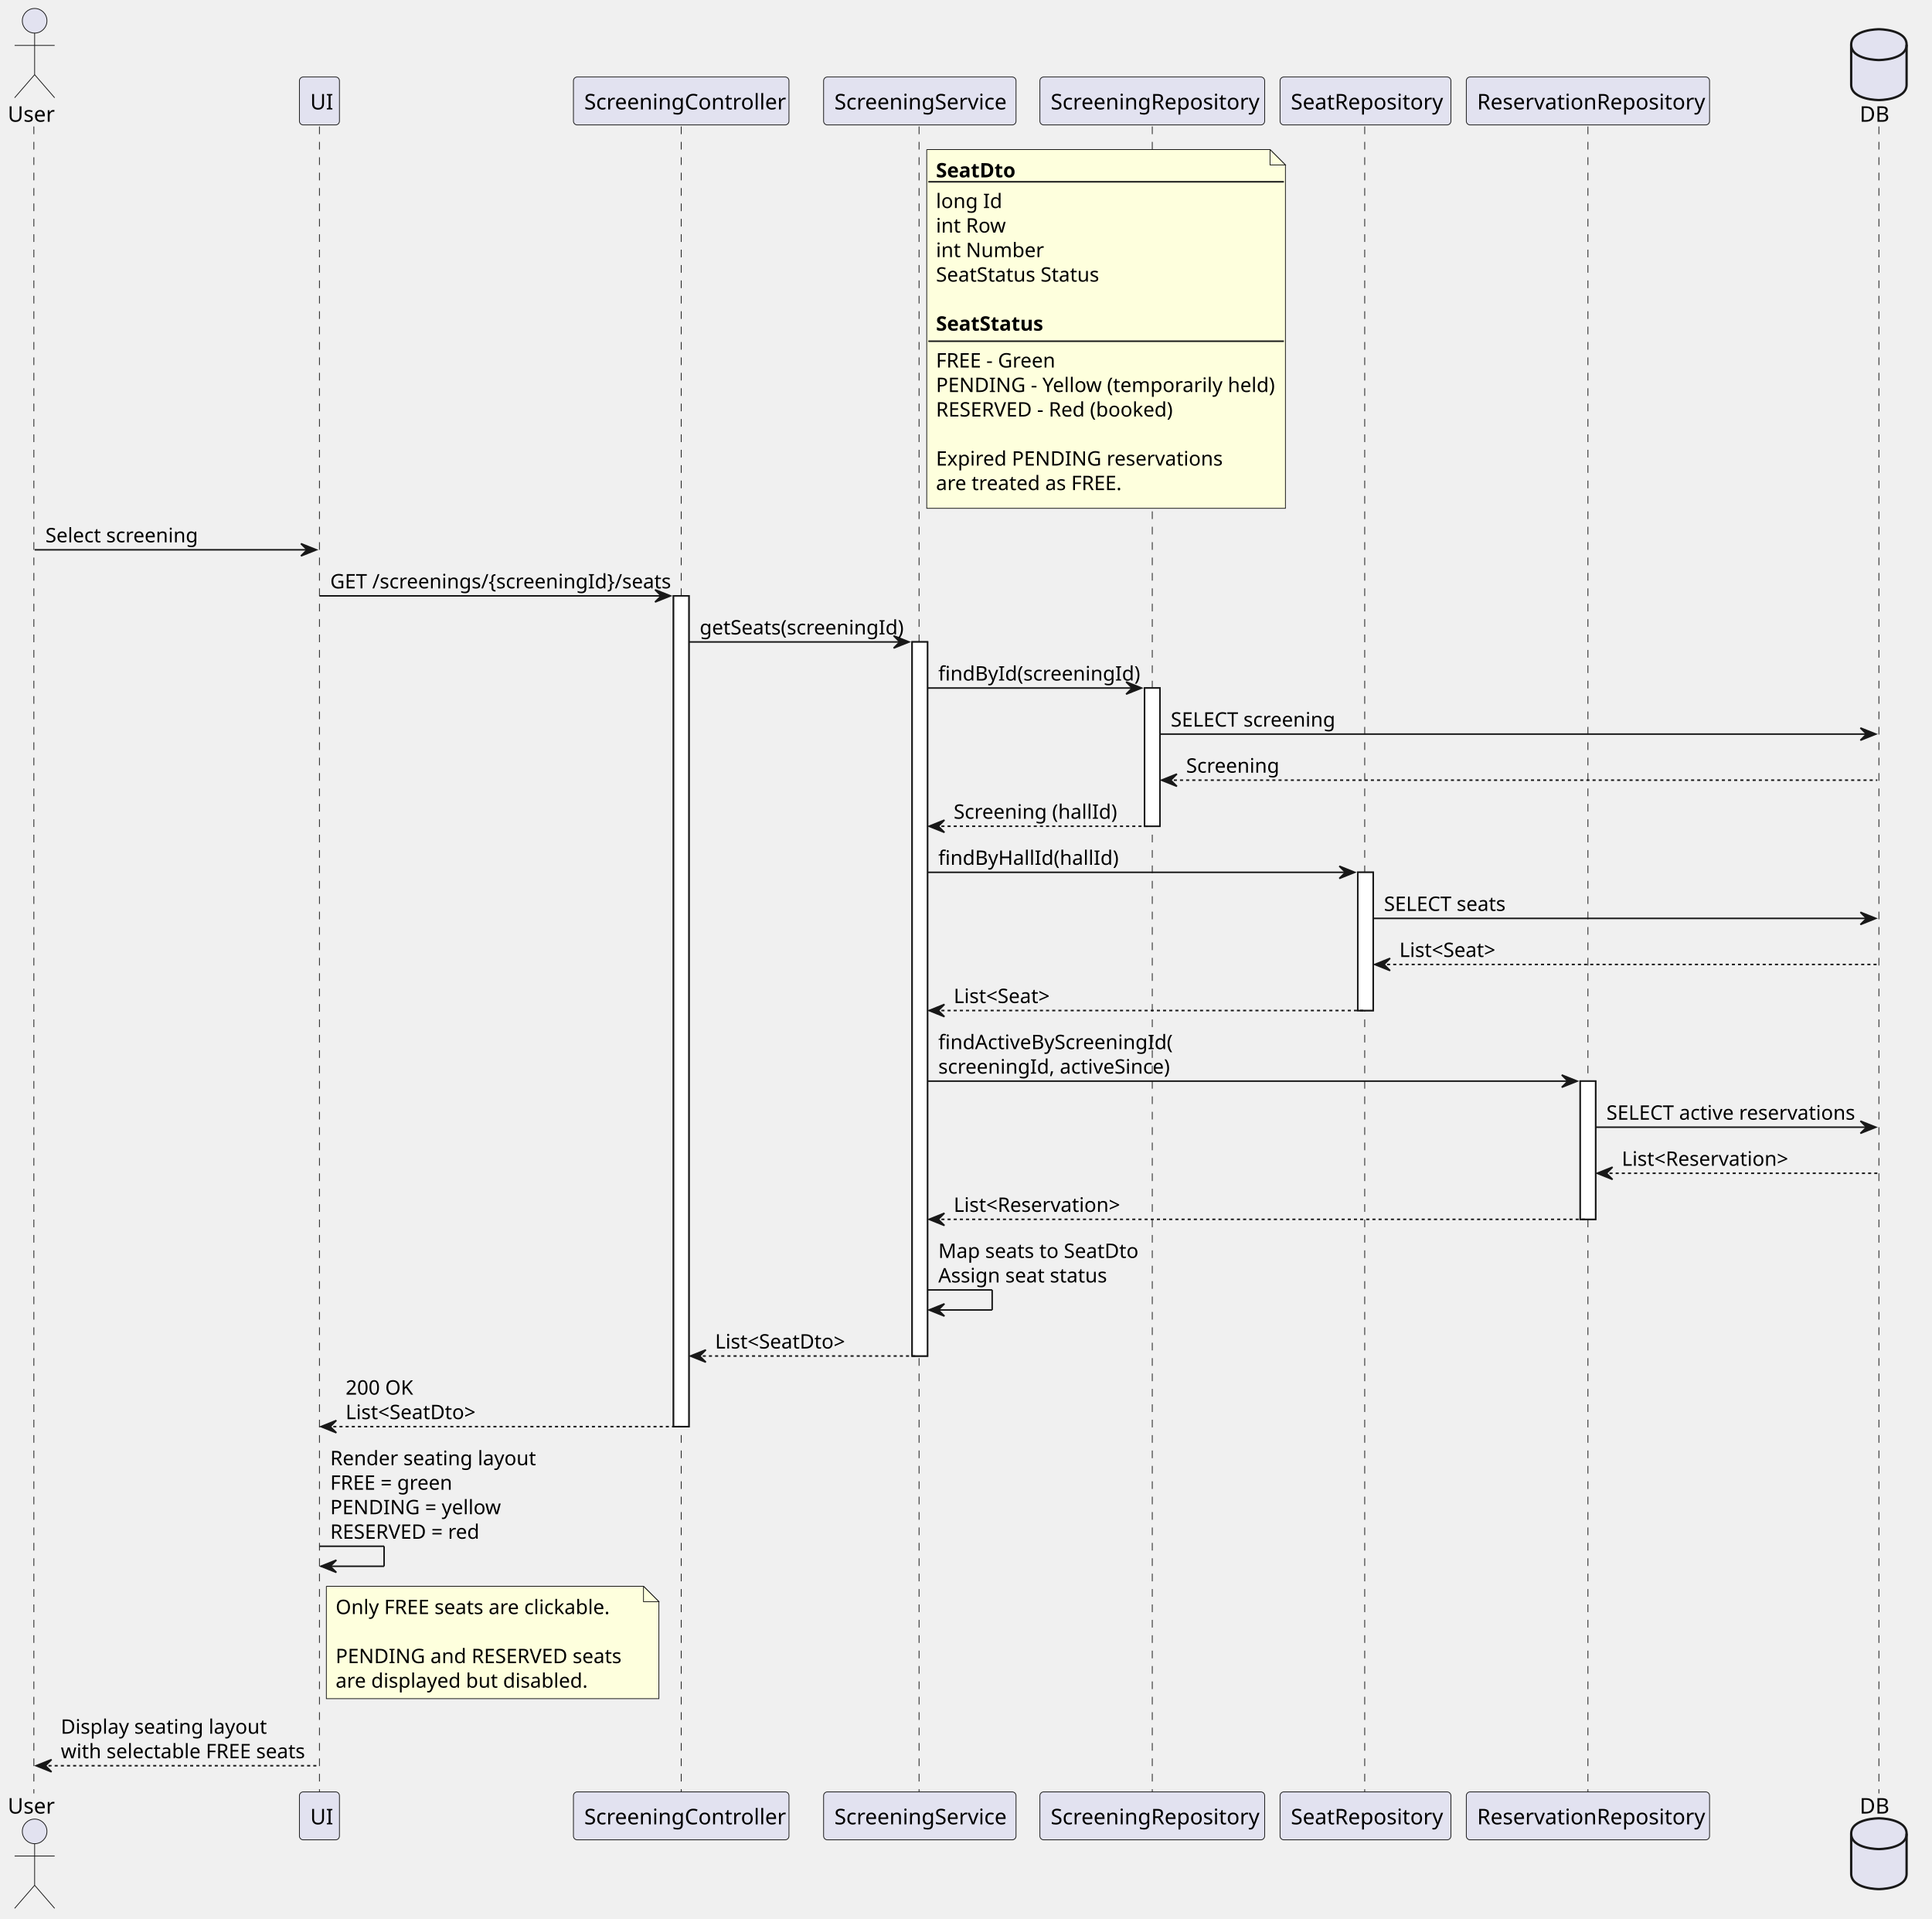
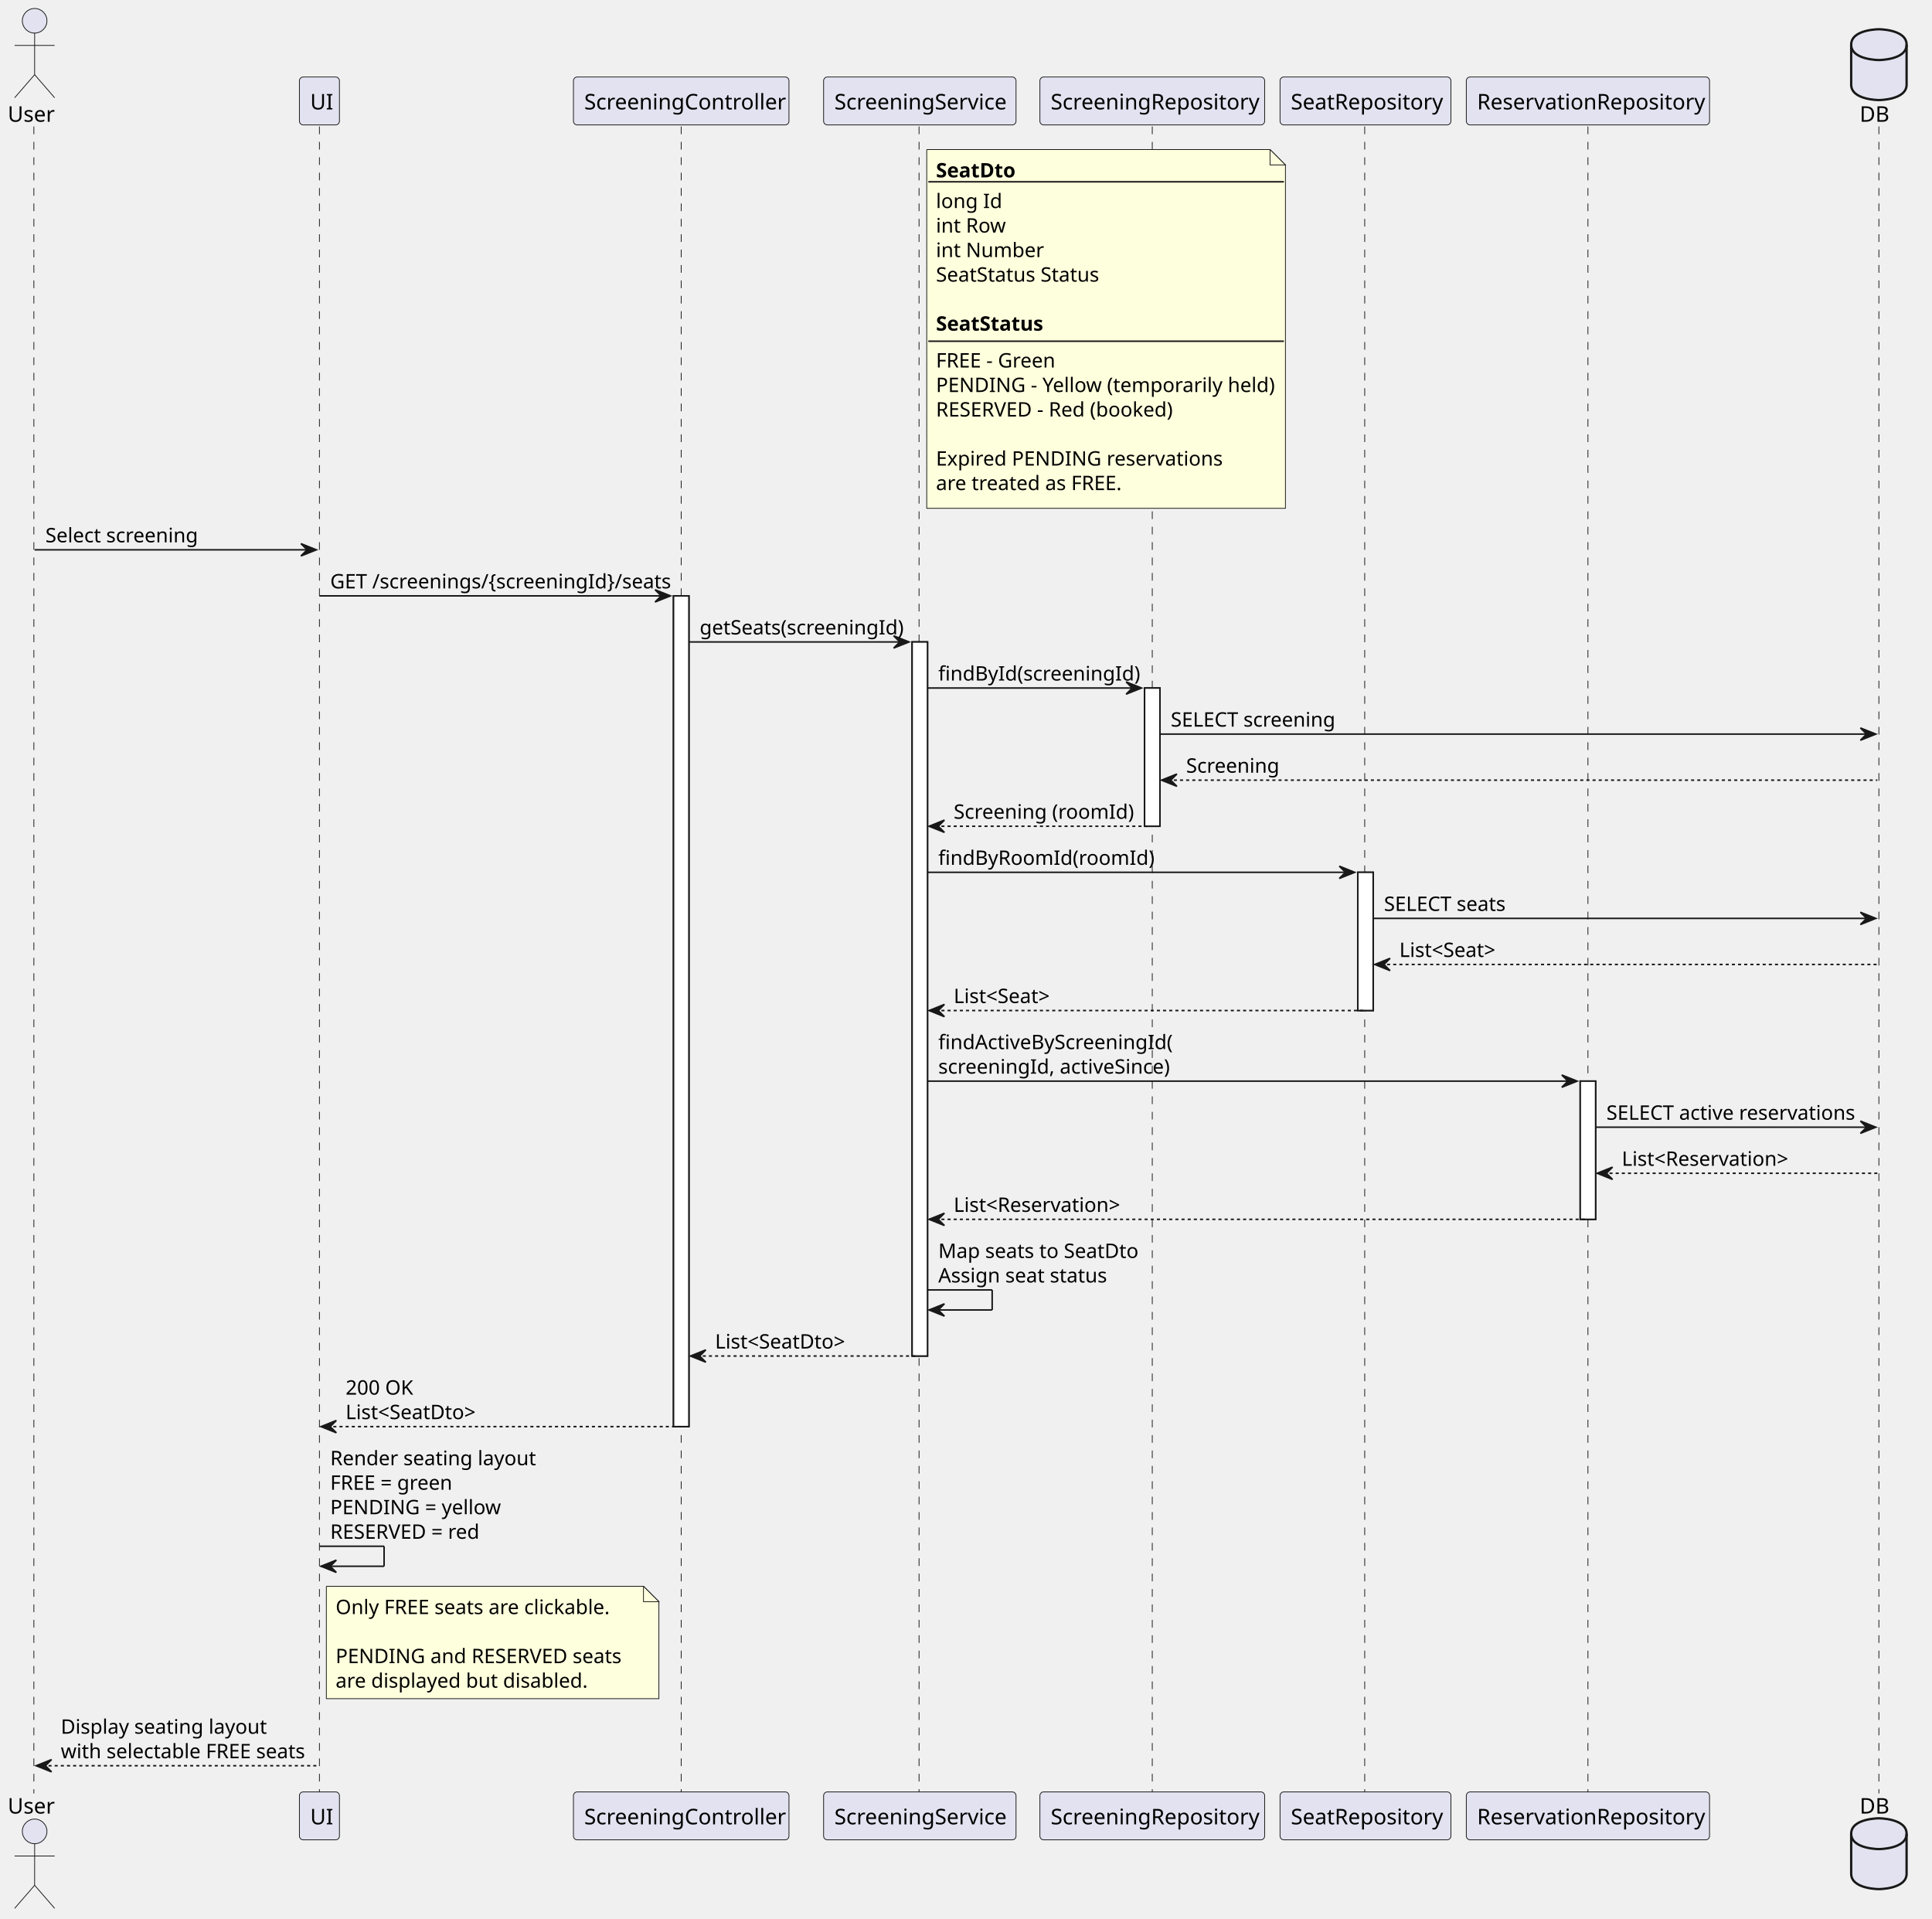
<svg xmlns="http://www.w3.org/2000/svg" contentStyleType="text/css" height="1246px" preserveAspectRatio="none" style="width:1255px;height:1246px;background:#FFFFFF;" version="1.1" viewBox="0 0 1255 1246" width="1255px" zoomAndPan="magnify">
  <defs />
  <g>
    <rect fill="#FFFFFF" height="539.599" style="stroke:#181818;stroke-width:1.0;" width="10" x="437.5" y="387.045" />
    <rect fill="#FFFFFF" height="463.82" style="stroke:#181818;stroke-width:1.0;" width="10" x="592.5" y="416.972" />
    <rect fill="#FFFFFF" height="89.779" style="stroke:#181818;stroke-width:1.0;" width="10" x="743.5" y="446.898" />
    <rect fill="#FFFFFF" height="89.779" style="stroke:#181818;stroke-width:1.0;" width="10" x="882" y="566.603" />
    <rect fill="#FFFFFF" height="89.779" style="stroke:#181818;stroke-width:1.0;" width="10" x="1026.5" y="702.234" />
    <line style="stroke:#181818;stroke-width:0.5;stroke-dasharray:5.0,5.0;" x1="22" x2="22" y1="82.151" y2="1164.907" />
    <line style="stroke:#181818;stroke-width:0.5;stroke-dasharray:5.0,5.0;" x1="207.5" x2="207.5" y1="82.151" y2="1164.907" />
    <line style="stroke:#181818;stroke-width:0.5;stroke-dasharray:5.0,5.0;" x1="442.5" x2="442.5" y1="82.151" y2="1164.907" />
    <line style="stroke:#181818;stroke-width:0.5;stroke-dasharray:5.0,5.0;" x1="597" x2="597" y1="82.151" y2="1164.907" />
    <line style="stroke:#181818;stroke-width:0.5;stroke-dasharray:5.0,5.0;" x1="748.5" x2="748.5" y1="82.151" y2="1164.907" />
    <line style="stroke:#181818;stroke-width:0.5;stroke-dasharray:5.0,5.0;" x1="886.5" x2="886.5" y1="82.151" y2="1164.907" />
    <line style="stroke:#181818;stroke-width:0.5;stroke-dasharray:5.0,5.0;" x1="1031.5" x2="1031.5" y1="82.151" y2="1164.907" />
    <line style="stroke:#181818;stroke-width:0.5;stroke-dasharray:5.0,5.0;" x1="1220.5" x2="1220.5" y1="82.151" y2="1164.907" />
    <text fill="#000000" font-family="sans-serif" font-size="14" lengthAdjust="spacing" textLength="29" x="5" y="79.075">User</text>
    <ellipse cx="22.5" cy="13.5" fill="#E2E2F0" rx="8" ry="8" style="stroke:#181818;stroke-width:0.5;" />
    <path d="M22.5,21.5 L22.5,48.5 M9.5,29.5 L35.5,29.5 M22.5,48.5 L9.5,63.5 M22.5,48.5 L35.5,63.5 " fill="none" style="stroke:#181818;stroke-width:0.5;" />
    <text fill="#000000" font-family="sans-serif" font-size="14" lengthAdjust="spacing" textLength="29" x="5" y="1177.982">User</text>
    <ellipse cx="22.5" cy="1189.559" fill="#E2E2F0" rx="8" ry="8" style="stroke:#181818;stroke-width:0.5;" />
    <path d="M22.5,1197.559 L22.5,1224.559 M9.5,1205.559 L35.5,1205.559 M22.5,1224.559 L9.5,1239.559 M22.5,1224.559 L35.5,1239.559 " fill="none" style="stroke:#181818;stroke-width:0.5;" />
    <rect fill="#E2E2F0" height="31.151" rx="2.5" ry="2.5" style="stroke:#181818;stroke-width:0.5;" width="26" x="194.5" y="50" />
    <text fill="#000000" font-family="sans-serif" font-size="14" lengthAdjust="spacing" textLength="12" x="201.5" y="71.075">UI</text>
    <rect fill="#E2E2F0" height="31.151" rx="2.5" ry="2.5" style="stroke:#181818;stroke-width:0.5;" width="26" x="194.5" y="1163.907" />
    <text fill="#000000" font-family="sans-serif" font-size="14" lengthAdjust="spacing" textLength="12" x="201.5" y="1184.982">UI</text>
    <rect fill="#E2E2F0" height="31.151" rx="2.5" ry="2.5" style="stroke:#181818;stroke-width:0.5;" width="140" x="372.5" y="50" />
    <text fill="#000000" font-family="sans-serif" font-size="14" lengthAdjust="spacing" textLength="126" x="379.5" y="71.075">ScreeningController</text>
    <rect fill="#E2E2F0" height="31.151" rx="2.5" ry="2.5" style="stroke:#181818;stroke-width:0.5;" width="140" x="372.5" y="1163.907" />
    <text fill="#000000" font-family="sans-serif" font-size="14" lengthAdjust="spacing" textLength="126" x="379.5" y="1184.982">ScreeningController</text>
    <rect fill="#E2E2F0" height="31.151" rx="2.5" ry="2.5" style="stroke:#181818;stroke-width:0.5;" width="125" x="535" y="50" />
    <text fill="#000000" font-family="sans-serif" font-size="14" lengthAdjust="spacing" textLength="111" x="542" y="71.075">ScreeningService</text>
    <rect fill="#E2E2F0" height="31.151" rx="2.5" ry="2.5" style="stroke:#181818;stroke-width:0.5;" width="125" x="535" y="1163.907" />
    <text fill="#000000" font-family="sans-serif" font-size="14" lengthAdjust="spacing" textLength="111" x="542" y="1184.982">ScreeningService</text>
    <rect fill="#E2E2F0" height="31.151" rx="2.5" ry="2.5" style="stroke:#181818;stroke-width:0.5;" width="146" x="675.5" y="50" />
    <text fill="#000000" font-family="sans-serif" font-size="14" lengthAdjust="spacing" textLength="132" x="682.5" y="71.075">ScreeningRepository</text>
    <rect fill="#E2E2F0" height="31.151" rx="2.5" ry="2.5" style="stroke:#181818;stroke-width:0.5;" width="146" x="675.5" y="1163.907" />
    <text fill="#000000" font-family="sans-serif" font-size="14" lengthAdjust="spacing" textLength="132" x="682.5" y="1184.982">ScreeningRepository</text>
    <rect fill="#E2E2F0" height="31.151" rx="2.5" ry="2.5" style="stroke:#181818;stroke-width:0.5;" width="111" x="831.5" y="50" />
    <text fill="#000000" font-family="sans-serif" font-size="14" lengthAdjust="spacing" textLength="97" x="838.5" y="71.075">SeatRepository</text>
    <rect fill="#E2E2F0" height="31.151" rx="2.5" ry="2.5" style="stroke:#181818;stroke-width:0.5;" width="111" x="831.5" y="1163.907" />
    <text fill="#000000" font-family="sans-serif" font-size="14" lengthAdjust="spacing" textLength="97" x="838.5" y="1184.982">SeatRepository</text>
    <rect fill="#E2E2F0" height="31.151" rx="2.5" ry="2.5" style="stroke:#181818;stroke-width:0.5;" width="158" x="952.5" y="50" />
    <text fill="#000000" font-family="sans-serif" font-size="14" lengthAdjust="spacing" textLength="144" x="959.5" y="71.075">ReservationRepository</text>
    <rect fill="#E2E2F0" height="31.151" rx="2.5" ry="2.5" style="stroke:#181818;stroke-width:0.5;" width="158" x="952.5" y="1163.907" />
    <text fill="#000000" font-family="sans-serif" font-size="14" lengthAdjust="spacing" textLength="144" x="959.5" y="1184.982">ReservationRepository</text>
    <text fill="#000000" font-family="sans-serif" font-size="14" lengthAdjust="spacing" textLength="19" x="1208" y="79.075">DB</text>
    <path d="M1202.5,29 C1202.5,19 1220.5,19 1220.5,19 C1220.5,19 1238.5,19 1238.5,29 L1238.5,55 C1238.5,65 1220.5,65 1220.5,65 C1220.5,65 1202.5,65 1202.5,55 L1202.5,29 " fill="#E2E2F0" style="stroke:#181818;stroke-width:1.5;" />
    <path d="M1202.5,29 C1202.5,39 1220.5,39 1220.5,39 C1220.5,39 1238.5,39 1238.5,29 " fill="none" style="stroke:#181818;stroke-width:1.5;" />
    <text fill="#000000" font-family="sans-serif" font-size="14" lengthAdjust="spacing" textLength="19" x="1208" y="1177.982">DB</text>
    <path d="M1202.5,1191.059 C1202.5,1181.059 1220.5,1181.059 1220.5,1181.059 C1220.5,1181.059 1238.5,1181.059 1238.5,1191.059 L1238.5,1217.059 C1238.5,1227.059 1220.5,1227.059 1220.5,1227.059 C1220.5,1227.059 1202.5,1227.059 1202.5,1217.059 L1202.5,1191.059 " fill="#E2E2F0" style="stroke:#181818;stroke-width:1.5;" />
    <path d="M1202.5,1191.059 C1202.5,1201.059 1220.5,1201.059 1220.5,1201.059 C1220.5,1201.059 1238.5,1201.059 1238.5,1191.059 " fill="none" style="stroke:#181818;stroke-width:1.5;" />
    <rect fill="#FFFFFF" height="539.599" style="stroke:#181818;stroke-width:1.0;" width="10" x="437.5" y="387.045" />
    <rect fill="#FFFFFF" height="463.82" style="stroke:#181818;stroke-width:1.0;" width="10" x="592.5" y="416.972" />
    <rect fill="#FFFFFF" height="89.779" style="stroke:#181818;stroke-width:1.0;" width="10" x="743.5" y="446.898" />
    <rect fill="#FFFFFF" height="89.779" style="stroke:#181818;stroke-width:1.0;" width="10" x="882" y="566.603" />
    <rect fill="#FFFFFF" height="89.779" style="stroke:#181818;stroke-width:1.0;" width="10" x="1026.5" y="702.234" />
    <path d="M602,97.151 L602,330.151 L835,330.151 L835,107.151 L825,97.151 L602,97.151 " fill="#FEFFDD" style="stroke:#181818;stroke-width:0.5;" />
    <path d="M825,97.151 L825,107.151 L835,107.151 L825,97.151 " fill="#FEFFDD" style="stroke:#181818;stroke-width:0.5;" />
    <text fill="#000000" font-family="sans-serif" font-size="13" font-weight="bold" lengthAdjust="spacing" textLength="50" x="608" y="115.221">SeatDto</text>
    <line style="stroke:#181818;stroke-width:1.0;" x1="603" x2="834" y1="118.078" y2="118.078" />
    <text fill="#000000" font-family="sans-serif" font-size="13" lengthAdjust="spacing" textLength="38" x="608" y="135.148">long Id</text>
    <text fill="#000000" font-family="sans-serif" font-size="13" lengthAdjust="spacing" textLength="43" x="608" y="151.074">int Row</text>
    <text fill="#000000" font-family="sans-serif" font-size="13" lengthAdjust="spacing" textLength="63" x="608" y="167">int Number</text>
    <text fill="#000000" font-family="sans-serif" font-size="13" lengthAdjust="spacing" textLength="107" x="608" y="182.926">SeatStatus Status</text>
    <text fill="#000000" font-family="sans-serif" font-size="13" lengthAdjust="spacing" textLength="4" x="608" y="198.852"> </text>
    <text fill="#000000" font-family="sans-serif" font-size="13" font-weight="bold" lengthAdjust="spacing" textLength="68" x="608" y="214.779">SeatStatus</text>
    <line style="stroke:#181818;stroke-width:1.0;" x1="603" x2="834" y1="221.635" y2="221.635" />
    <text fill="#000000" font-family="sans-serif" font-size="13" lengthAdjust="spacing" textLength="82" x="608" y="238.705">FREE - Green</text>
    <text fill="#000000" font-family="sans-serif" font-size="13" lengthAdjust="spacing" textLength="212" x="608" y="254.631">PENDING - Yellow (temporarily held)</text>
    <text fill="#000000" font-family="sans-serif" font-size="13" lengthAdjust="spacing" textLength="161" x="608" y="270.558">RESERVED - Red (booked)</text>
    <text fill="#000000" font-family="sans-serif" font-size="13" lengthAdjust="spacing" textLength="4" x="608" y="286.484"> </text>
    <text fill="#000000" font-family="sans-serif" font-size="13" lengthAdjust="spacing" textLength="179" x="608" y="302.41">Expired PENDING reservations</text>
    <text fill="#000000" font-family="sans-serif" font-size="13" lengthAdjust="spacing" textLength="123" x="608" y="318.336">are treated as FREE.</text>
    <polygon fill="#181818" points="195.5,353.119,205.5,357.119,195.5,361.119,199.5,357.119" style="stroke:#181818;stroke-width:1.0;" />
    <line style="stroke:#181818;stroke-width:1.0;" x1="22.5" x2="201.5" y1="357.119" y2="357.119" />
    <text fill="#000000" font-family="sans-serif" font-size="13" lengthAdjust="spacing" textLength="97" x="29.5" y="352.263">Select screening</text>
    <polygon fill="#181818" points="425.5,383.045,435.5,387.045,425.5,391.045,429.5,387.045" style="stroke:#181818;stroke-width:1.0;" />
    <line style="stroke:#181818;stroke-width:1.0;" x1="207.5" x2="431.5" y1="387.045" y2="387.045" />
    <text fill="#000000" font-family="sans-serif" font-size="13" lengthAdjust="spacing" textLength="211" x="214.5" y="382.189">GET /screenings/{screeningId}/seats</text>
    <polygon fill="#181818" points="580.5,412.972,590.5,416.972,580.5,420.972,584.5,416.972" style="stroke:#181818;stroke-width:1.0;" />
    <line style="stroke:#181818;stroke-width:1.0;" x1="447.5" x2="586.5" y1="416.972" y2="416.972" />
    <text fill="#000000" font-family="sans-serif" font-size="13" lengthAdjust="spacing" textLength="126" x="454.5" y="412.115">getSeats(screeningId)</text>
    <polygon fill="#181818" points="731.5,442.898,741.5,446.898,731.5,450.898,735.5,446.898" style="stroke:#181818;stroke-width:1.0;" />
    <line style="stroke:#181818;stroke-width:1.0;" x1="602.5" x2="737.5" y1="446.898" y2="446.898" />
    <text fill="#000000" font-family="sans-serif" font-size="13" lengthAdjust="spacing" textLength="120" x="609.5" y="442.041">findById(screeningId)</text>
    <polygon fill="#181818" points="1208.5,472.824,1218.5,476.824,1208.5,480.824,1212.5,476.824" style="stroke:#181818;stroke-width:1.0;" />
    <line style="stroke:#181818;stroke-width:1.0;" x1="753.5" x2="1214.5" y1="476.824" y2="476.824" />
    <text fill="#000000" font-family="sans-serif" font-size="13" lengthAdjust="spacing" textLength="110" x="760.5" y="471.968">SELECT screening</text>
    <polygon fill="#181818" points="764.5,502.75,754.5,506.75,764.5,510.75,760.5,506.75" style="stroke:#181818;stroke-width:1.0;" />
    <line style="stroke:#181818;stroke-width:1.0;stroke-dasharray:2.0,2.0;" x1="758.5" x2="1219.5" y1="506.75" y2="506.75" />
    <text fill="#000000" font-family="sans-serif" font-size="13" lengthAdjust="spacing" textLength="58" x="770.5" y="501.894">Screening</text>
    <polygon fill="#181818" points="613.5,532.677,603.5,536.677,613.5,540.677,609.5,536.677" style="stroke:#181818;stroke-width:1.0;" />
    <line style="stroke:#181818;stroke-width:1.0;stroke-dasharray:2.0,2.0;" x1="607.5" x2="747.5" y1="536.677" y2="536.677" />
-     <text fill="#000000" font-family="sans-serif" font-size="13" lengthAdjust="spacing" textLength="100" x="619.5" y="531.82">Screening (hallId)</text>
+     <text fill="#000000" font-family="sans-serif" font-size="13" lengthAdjust="spacing" textLength="109" x="619.5" y="531.82">Screening (roomId)</text>
    <polygon fill="#181818" points="870,562.603,880,566.603,870,570.603,874,566.603" style="stroke:#181818;stroke-width:1.0;" />
    <line style="stroke:#181818;stroke-width:1.0;" x1="602.5" x2="876" y1="566.603" y2="566.603" />
-     <text fill="#000000" font-family="sans-serif" font-size="13" lengthAdjust="spacing" textLength="106" x="609.5" y="561.747">findByHallId(hallId)</text>
+     <text fill="#000000" font-family="sans-serif" font-size="13" lengthAdjust="spacing" textLength="127" x="609.5" y="561.747">findByRoomId(roomId)</text>
    <polygon fill="#181818" points="1208.5,592.529,1218.5,596.529,1208.5,600.529,1212.5,596.529" style="stroke:#181818;stroke-width:1.0;" />
    <line style="stroke:#181818;stroke-width:1.0;" x1="892" x2="1214.5" y1="596.529" y2="596.529" />
    <text fill="#000000" font-family="sans-serif" font-size="13" lengthAdjust="spacing" textLength="86" x="899" y="591.673">SELECT seats</text>
    <polygon fill="#181818" points="903,622.456,893,626.456,903,630.456,899,626.456" style="stroke:#181818;stroke-width:1.0;" />
    <line style="stroke:#181818;stroke-width:1.0;stroke-dasharray:2.0,2.0;" x1="897" x2="1219.5" y1="626.456" y2="626.456" />
    <text fill="#000000" font-family="sans-serif" font-size="13" lengthAdjust="spacing" textLength="64" x="909" y="621.599">List&lt;Seat&gt;</text>
    <polygon fill="#181818" points="613.5,652.382,603.5,656.382,613.5,660.382,609.5,656.382" style="stroke:#181818;stroke-width:1.0;" />
    <line style="stroke:#181818;stroke-width:1.0;stroke-dasharray:2.0,2.0;" x1="607.5" x2="886" y1="656.382" y2="656.382" />
    <text fill="#000000" font-family="sans-serif" font-size="13" lengthAdjust="spacing" textLength="64" x="619.5" y="651.525">List&lt;Seat&gt;</text>
    <polygon fill="#181818" points="1014.5,698.234,1024.5,702.234,1014.5,706.234,1018.5,702.234" style="stroke:#181818;stroke-width:1.0;" />
    <line style="stroke:#181818;stroke-width:1.0;" x1="602.5" x2="1020.5" y1="702.234" y2="702.234" />
    <text fill="#000000" font-family="sans-serif" font-size="13" lengthAdjust="spacing" textLength="143" x="609.5" y="681.452">findActiveByScreeningId(</text>
    <text fill="#000000" font-family="sans-serif" font-size="13" lengthAdjust="spacing" textLength="144" x="609.5" y="697.378">screeningId, activeSince)</text>
    <polygon fill="#181818" points="1208.5,728.161,1218.5,732.161,1208.5,736.161,1212.5,732.161" style="stroke:#181818;stroke-width:1.0;" />
    <line style="stroke:#181818;stroke-width:1.0;" x1="1036.5" x2="1214.5" y1="732.161" y2="732.161" />
    <text fill="#000000" font-family="sans-serif" font-size="13" lengthAdjust="spacing" textLength="160" x="1043.5" y="727.304">SELECT active reservations</text>
    <polygon fill="#181818" points="1047.5,758.087,1037.5,762.087,1047.5,766.087,1043.5,762.087" style="stroke:#181818;stroke-width:1.0;" />
    <line style="stroke:#181818;stroke-width:1.0;stroke-dasharray:2.0,2.0;" x1="1041.5" x2="1219.5" y1="762.087" y2="762.087" />
    <text fill="#000000" font-family="sans-serif" font-size="13" lengthAdjust="spacing" textLength="104" x="1053.5" y="757.231">List&lt;Reservation&gt;</text>
    <polygon fill="#181818" points="613.5,788.013,603.5,792.013,613.5,796.013,609.5,792.013" style="stroke:#181818;stroke-width:1.0;" />
    <line style="stroke:#181818;stroke-width:1.0;stroke-dasharray:2.0,2.0;" x1="607.5" x2="1030.5" y1="792.013" y2="792.013" />
    <text fill="#000000" font-family="sans-serif" font-size="13" lengthAdjust="spacing" textLength="104" x="619.5" y="787.157">List&lt;Reservation&gt;</text>
    <line style="stroke:#181818;stroke-width:1.0;" x1="602.5" x2="644.5" y1="837.866" y2="837.866" />
    <line style="stroke:#181818;stroke-width:1.0;" x1="644.5" x2="644.5" y1="837.866" y2="850.866" />
    <line style="stroke:#181818;stroke-width:1.0;" x1="603.5" x2="644.5" y1="850.866" y2="850.866" />
    <polygon fill="#181818" points="613.5,846.866,603.5,850.866,613.5,854.866,609.5,850.866" style="stroke:#181818;stroke-width:1.0;" />
    <text fill="#000000" font-family="sans-serif" font-size="13" lengthAdjust="spacing" textLength="127" x="609.5" y="817.083">Map seats to SeatDto</text>
    <text fill="#000000" font-family="sans-serif" font-size="13" lengthAdjust="spacing" textLength="109" x="609.5" y="833.009">Assign seat status</text>
    <polygon fill="#181818" points="458.5,876.792,448.5,880.792,458.5,884.792,454.5,880.792" style="stroke:#181818;stroke-width:1.0;" />
    <line style="stroke:#181818;stroke-width:1.0;stroke-dasharray:2.0,2.0;" x1="452.5" x2="596.5" y1="880.792" y2="880.792" />
    <text fill="#000000" font-family="sans-serif" font-size="13" lengthAdjust="spacing" textLength="84" x="464.5" y="875.936">List&lt;SeatDto&gt;</text>
    <polygon fill="#181818" points="218.5,922.644,208.5,926.644,218.5,930.644,214.5,926.644" style="stroke:#181818;stroke-width:1.0;" />
    <line style="stroke:#181818;stroke-width:1.0;stroke-dasharray:2.0,2.0;" x1="212.5" x2="441.5" y1="926.644" y2="926.644" />
    <text fill="#000000" font-family="sans-serif" font-size="13" lengthAdjust="spacing" textLength="44" x="224.5" y="905.862">200 OK</text>
    <text fill="#000000" font-family="sans-serif" font-size="13" lengthAdjust="spacing" textLength="84" x="224.5" y="921.788">List&lt;SeatDto&gt;</text>
    <line style="stroke:#181818;stroke-width:1.0;" x1="207.5" x2="249.5" y1="1004.35" y2="1004.35" />
    <line style="stroke:#181818;stroke-width:1.0;" x1="249.5" x2="249.5" y1="1004.35" y2="1017.35" />
    <line style="stroke:#181818;stroke-width:1.0;" x1="208.5" x2="249.5" y1="1017.35" y2="1017.35" />
    <polygon fill="#181818" points="218.5,1013.35,208.5,1017.35,218.5,1021.35,214.5,1017.35" style="stroke:#181818;stroke-width:1.0;" />
    <text fill="#000000" font-family="sans-serif" font-size="13" lengthAdjust="spacing" textLength="126" x="214.5" y="951.714">Render seating layout</text>
    <text fill="#000000" font-family="sans-serif" font-size="13" lengthAdjust="spacing" textLength="83" x="214.5" y="967.641">FREE = green</text>
    <text fill="#000000" font-family="sans-serif" font-size="13" lengthAdjust="spacing" textLength="110" x="214.5" y="983.567">PENDING = yellow</text>
    <text fill="#000000" font-family="sans-serif" font-size="13" lengthAdjust="spacing" textLength="106" x="214.5" y="999.493">RESERVED = red</text>
    <path d="M212,1030.35 L212,1103.35 L428,1103.35 L428,1040.35 L418,1030.35 L212,1030.35 " fill="#FEFFDD" style="stroke:#181818;stroke-width:0.5;" />
    <path d="M418,1030.35 L418,1040.35 L428,1040.35 L418,1030.35 " fill="#FEFFDD" style="stroke:#181818;stroke-width:0.5;" />
    <text fill="#000000" font-family="sans-serif" font-size="13" lengthAdjust="spacing" textLength="183" x="218" y="1048.419">Only FREE seats are clickable.</text>
    <text fill="#000000" font-family="sans-serif" font-size="13" lengthAdjust="spacing" textLength="4" x="218" y="1064.346"> </text>
    <text fill="#000000" font-family="sans-serif" font-size="13" lengthAdjust="spacing" textLength="195" x="218" y="1080.272">PENDING and RESERVED seats</text>
    <text fill="#000000" font-family="sans-serif" font-size="13" lengthAdjust="spacing" textLength="155" x="218" y="1096.198">are displayed but disabled.</text>
    <polygon fill="#181818" points="33.5,1142.907,23.5,1146.907,33.5,1150.907,29.5,1146.907" style="stroke:#181818;stroke-width:1.0;" />
    <line style="stroke:#181818;stroke-width:1.0;stroke-dasharray:2.0,2.0;" x1="27.5" x2="206.5" y1="1146.907" y2="1146.907" />
    <text fill="#000000" font-family="sans-serif" font-size="13" lengthAdjust="spacing" textLength="128" x="39.5" y="1126.124">Display seating layout</text>
    <text fill="#000000" font-family="sans-serif" font-size="13" lengthAdjust="spacing" textLength="161" x="39.5" y="1142.051">with selectable FREE seats</text>
  </g>
</svg>
